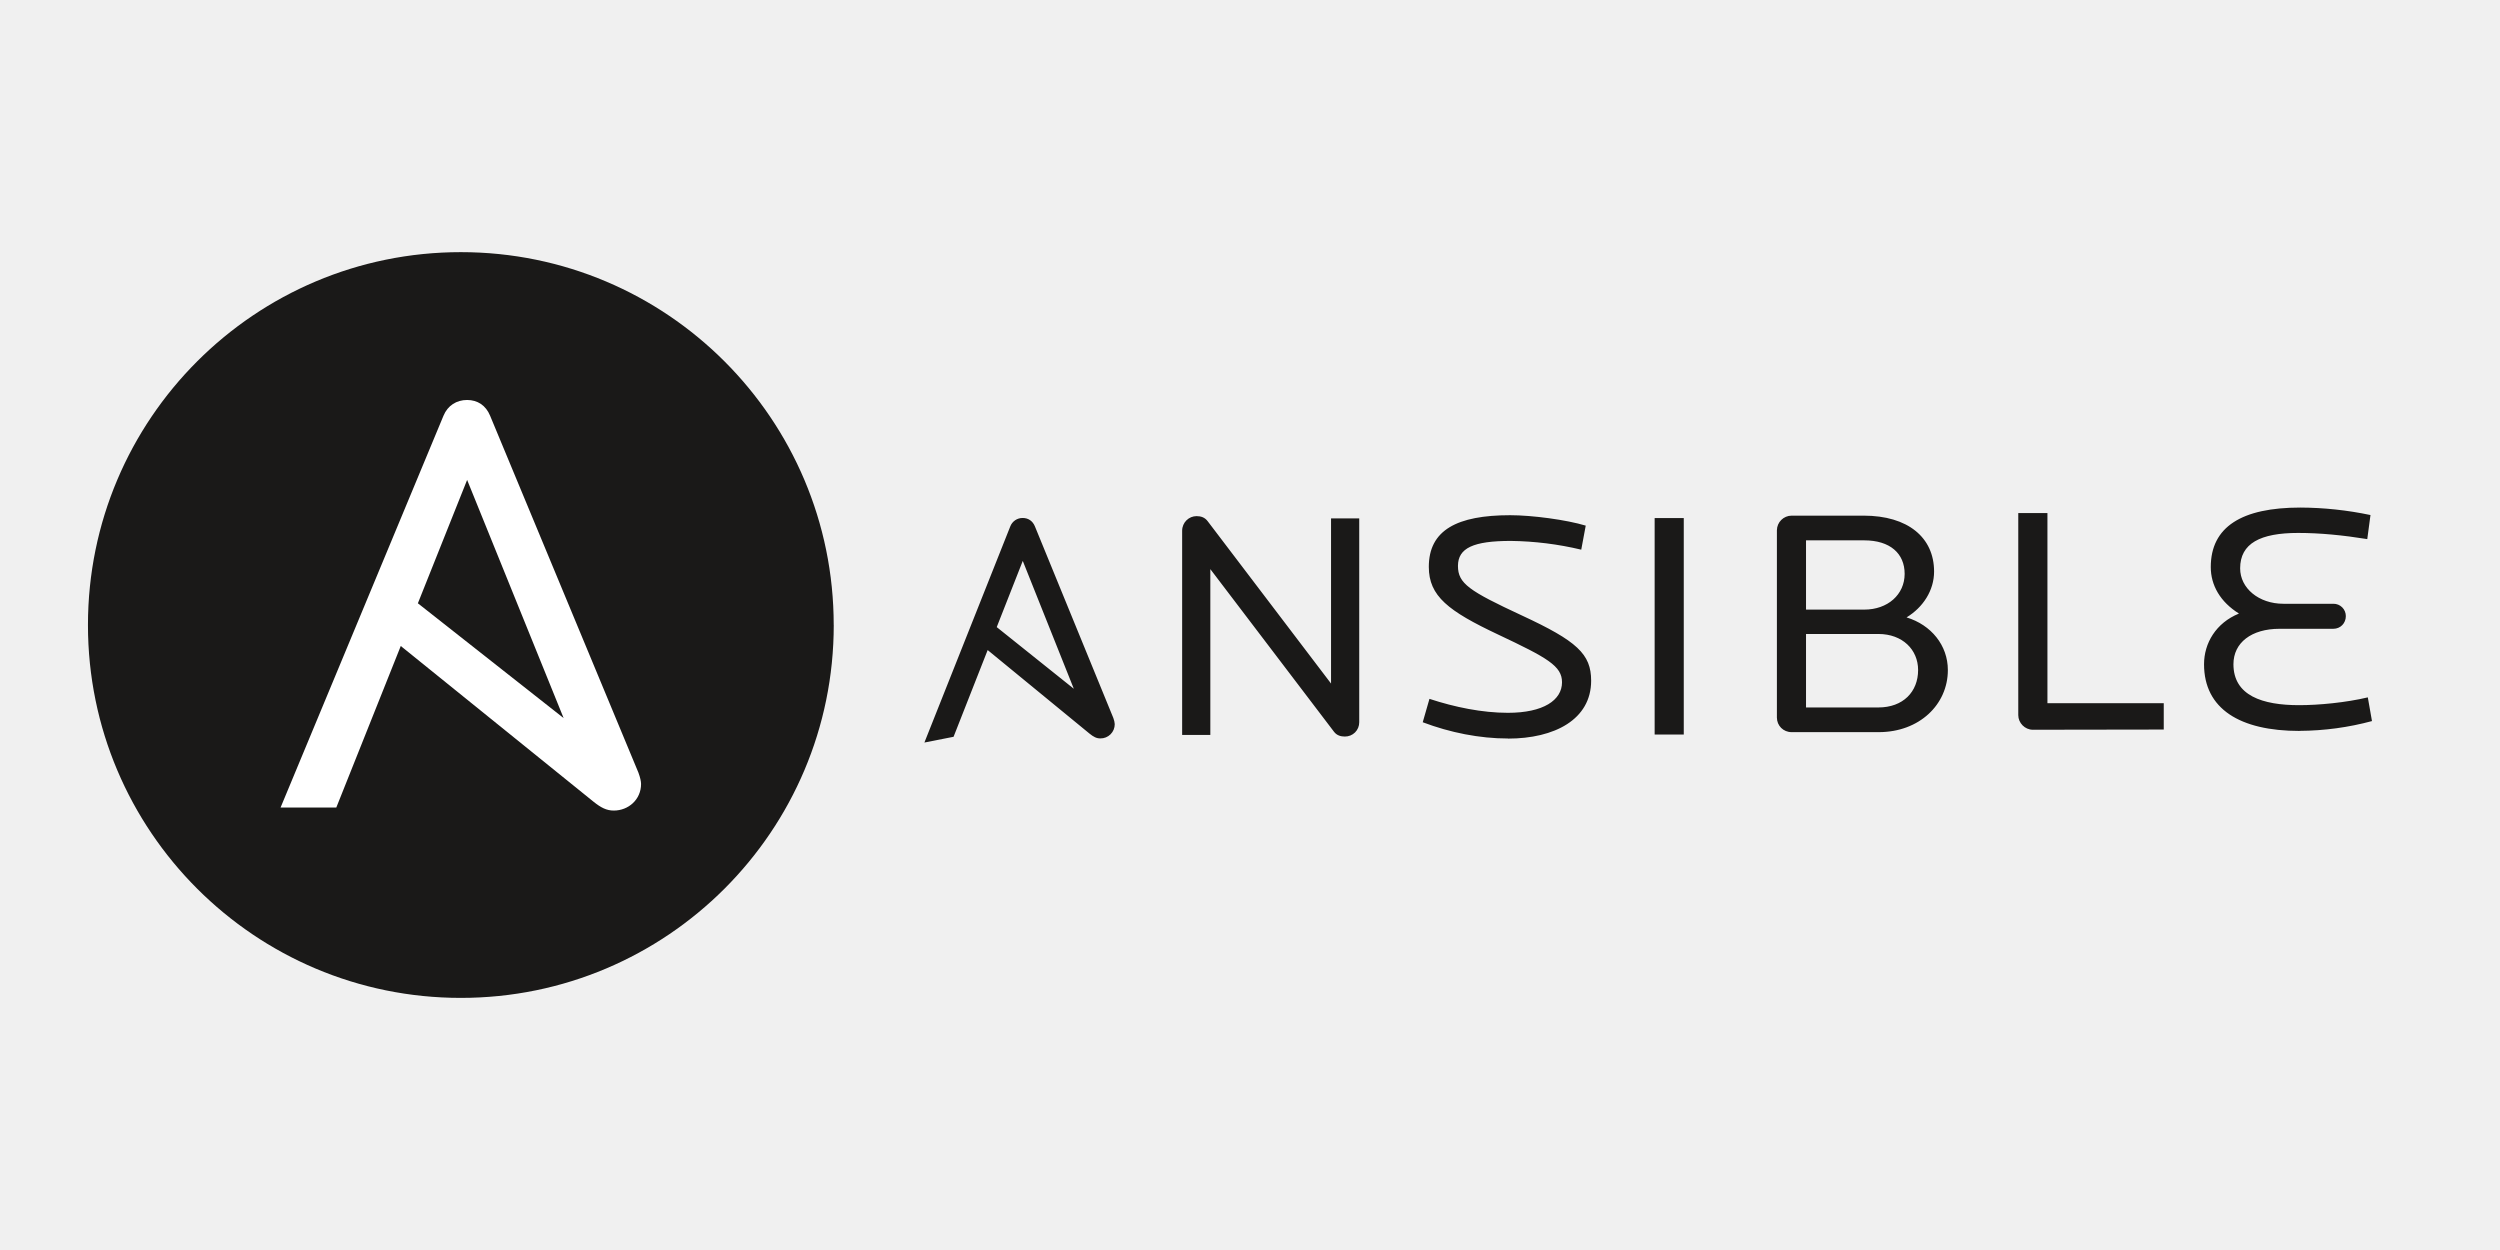
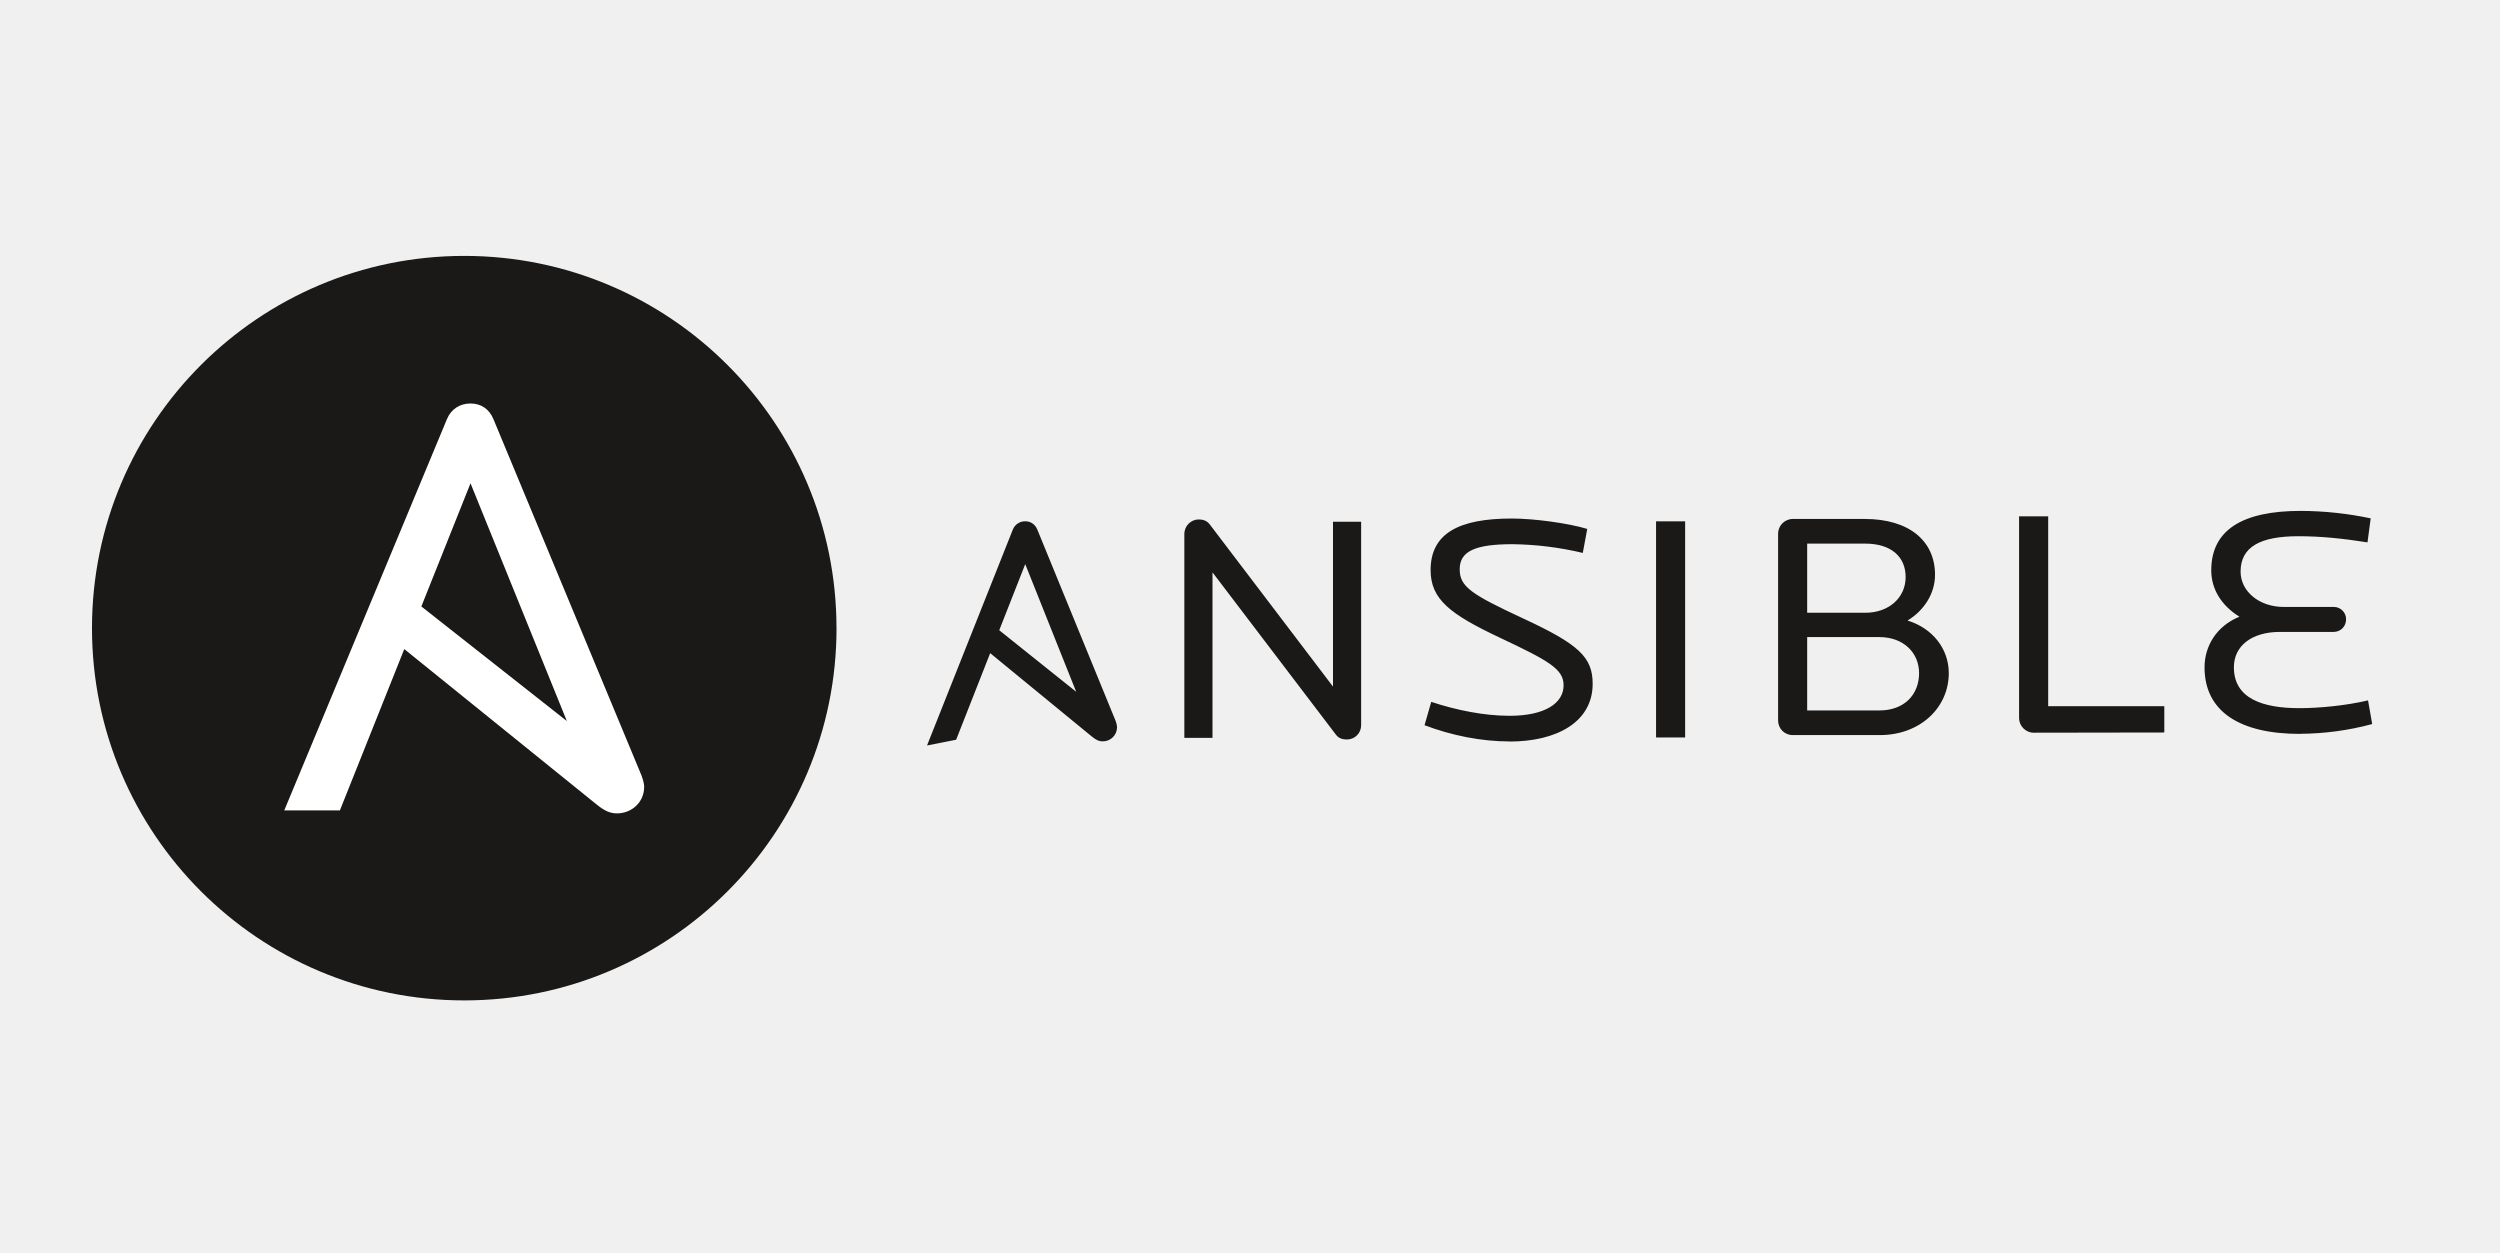
- <svg xmlns="http://www.w3.org/2000/svg" viewBox="-97.62 -147.24 120 60" width="120" height="60">
-   <path d="M-57.6-117.24A17.9 17.9 0 0 1-75.5-99.341c-9.885 0-17.898-8.013-17.898-17.898s8.014-17.898 17.898-17.898 17.898 8.014 17.898 17.9" fill="#1a1918" />
-   <path d="M-75.198-124.204l4.632 11.432-6.996-5.51zm8.228 14.065l-7.125-17.146c-.203-.494-.6-.756-1.104-.756s-.93.262-1.134.756l-7.82 18.807h2.675l3.095-7.754 9.238 7.463c.372.3.64.436.988.436.698 0 1.308-.523 1.308-1.278 0-.123-.044-.318-.122-.528z" fill="#fff" />
-   <path d="M-33.068-111.886c-.185 0-.384-.047-.523-.234l-5.933-7.802v7.958h-1.353v-9.8c0-.4.323-.702.692-.702.215 0 .4.063.538.25l5.917 7.786v-7.927h1.353v9.784a.68.68 0 0 1-.692.687m7.828.094c-1.352 0-2.767-.28-4.088-.78l.323-1.123c1.214.4 2.536.67 3.765.67 1.706 0 2.598-.608 2.598-1.466 0-.78-.692-1.17-3.074-2.294s-3.32-1.84-3.32-3.245c0-1.763 1.352-2.48 3.904-2.48 1.06 0 2.7.22 3.628.5l-.215 1.154a15.41 15.41 0 0 0-3.382-.42c-1.798 0-2.536.343-2.536 1.202 0 .842.538 1.2 3.058 2.372 2.66 1.233 3.335 1.857 3.335 3.137 0 1.857-1.753 2.778-3.996 2.778m7.044-10.587h1.398v10.392h-1.398zm10.74 5.565h-3.474v3.527h3.474c1.183 0 1.906-.75 1.906-1.795 0-.983-.753-1.732-1.906-1.732m-.677-4.494h-2.797v3.324h2.797c1.122 0 1.937-.718 1.937-1.717 0-.983-.707-1.607-1.937-1.607m.692 9.206h-4.18c-.4 0-.707-.312-.707-.702v-8.988a.71.71 0 0 1 .707-.702h3.458c2.12 0 3.38 1.045 3.38 2.684 0 .9-.523 1.716-1.322 2.2 1.184.36 1.983 1.342 1.983 2.528 0 1.654-1.367 2.98-3.32 2.98m7.4-.115c-.384 0-.7-.328-.7-.702v-9.7h1.4v9.128H6.24v1.264zm12.797.057c-2.86 0-4.58-1.06-4.58-3.2 0-1.014.57-1.982 1.676-2.434-.9-.562-1.353-1.358-1.353-2.232 0-1.935 1.492-2.856 4.3-2.856a16.61 16.61 0 0 1 3.366.359l-.154 1.155c-1.168-.187-2.26-.296-3.32-.296-1.814 0-2.782.5-2.782 1.7 0 .952.892 1.7 2.076 1.7h2.398a.59.59 0 0 1 .599.593c0 .343-.26.608-.6.608h-2.582c-1.353 0-2.213.67-2.213 1.7 0 1.513 1.398 1.966 3.15 1.966.953 0 2.244-.124 3.3-.374l.2 1.138a13.61 13.61 0 0 1-3.459.469m-61.303-8.158l2.45 6.138-3.7-2.96zm4.352 7.552l-3.768-9.206c-.108-.265-.323-.406-.584-.406a.63.63 0 0 0-.6.406l-4.122 10.373 1.4-.276 1.637-4.163 4.885 4.007c.197.16.338.234.523.234a.68.68 0 0 0 .691-.687.93.93 0 0 0-.064-.283z" fill="#1a1918" />
+ <svg xmlns="http://www.w3.org/2000/svg" width="599" height="300" overflow="hidden">
+   <defs>
+     <clipPath id="clip0">
+       <rect x="241" y="160" width="599" height="300" />
+     </clipPath>
+     <clipPath id="clip1">
+       <rect x="242" y="161" width="598" height="299" />
+     </clipPath>
+     <clipPath id="clip2">
+       <rect x="242" y="161" width="598" height="299" />
+     </clipPath>
+     <clipPath id="clip3">
+       <rect x="242" y="161" width="598" height="299" />
+     </clipPath>
+   </defs>
+   <g clip-path="url(#clip0)" transform="translate(-241 -160)">
+     <g clip-path="url(#clip1)">
+       <g clip-path="url(#clip2)">
+         <g clip-path="url(#clip3)">
+           <path d="M441.433 310.5C441.43 359.763 401.494 399.697 352.231 399.697 302.971 399.697 263.04 359.765 263.04 310.505 263.04 261.245 302.976 221.313 352.231 221.313 401.487 221.313 441.423 261.25 441.423 310.515" fill="#1A1918" fill-rule="nonzero" fill-opacity="1" />
+           <path d="M353.736 275.796 376.819 332.766 341.956 305.307ZM394.739 345.887 359.233 260.442C358.221 257.981 356.243 256.675 353.731 256.675 351.22 256.675 349.097 257.981 348.08 260.442L309.111 354.164 322.441 354.164 337.864 315.523 383.9 352.714C385.754 354.209 387.09 354.887 388.824 354.887 392.302 354.887 395.342 352.28 395.342 348.518 395.342 347.905 395.123 346.933 394.734 345.887Z" fill="#FFFFFF" fill-rule="nonzero" fill-opacity="1" />
+           <path d="M563.684 337.181C562.762 337.181 561.771 336.947 561.078 336.015L531.512 297.135 531.512 336.792 524.769 336.792 524.769 287.955C524.769 285.962 526.379 284.457 528.218 284.457 529.289 284.457 530.211 284.771 530.899 285.703L560.385 324.503 560.385 285 567.128 285 567.128 333.757C567.147 335.629 565.646 337.162 563.775 337.181 563.743 337.181 563.711 337.181 563.679 337.181M602.689 337.649C595.951 337.649 588.9 336.254 582.317 333.762L583.926 328.166C589.976 330.159 596.564 331.505 602.689 331.505 611.19 331.505 615.635 328.475 615.635 324.199 615.635 320.312 612.187 318.369 600.317 312.767 588.446 307.166 583.772 303.598 583.772 296.596 583.772 287.811 590.509 284.238 603.227 284.238 608.509 284.238 616.682 285.334 621.306 286.729L620.235 292.48C614.712 291.162 609.059 290.46 603.381 290.387 594.421 290.387 590.744 292.097 590.744 296.377 590.744 300.573 593.425 302.357 605.983 308.198 619.238 314.342 622.602 317.452 622.602 323.83 622.602 333.084 613.866 337.674 602.689 337.674M637.791 284.916 644.758 284.916 644.758 336.702 637.791 336.702ZM691.312 312.648 674 312.648 674 330.224 691.312 330.224C697.208 330.224 700.811 326.487 700.811 321.279 700.811 316.38 697.058 312.648 691.312 312.648M687.939 290.253 674 290.253 674 306.817 687.939 306.817C693.53 306.817 697.591 303.239 697.591 298.261 697.591 293.362 694.068 290.253 687.939 290.253M691.387 336.129 670.557 336.129C668.563 336.129 667.034 334.574 667.034 332.631L667.034 287.841C667.055 285.908 668.624 284.351 670.557 284.342L687.789 284.342C698.354 284.342 704.633 289.55 704.633 297.718 704.633 302.203 702.026 306.269 698.045 308.681 703.945 310.475 707.927 315.369 707.927 321.279 707.927 329.521 701.115 336.129 691.382 336.129M728.259 335.556C726.345 335.556 724.77 333.922 724.77 332.058L724.77 283.72 731.747 283.72 731.747 329.207 759.569 329.207 759.569 335.506ZM792.03 335.84C777.778 335.84 769.207 330.558 769.207 319.894 769.207 314.84 772.047 310.017 777.559 307.764 773.074 304.964 770.816 300.997 770.816 296.641 770.816 286.999 778.252 282.409 792.245 282.409 797.882 282.432 803.503 283.032 809.019 284.198L808.251 289.954C802.431 289.022 796.989 288.479 791.707 288.479 782.667 288.479 777.843 290.97 777.843 296.95 777.843 301.694 782.288 305.422 788.188 305.422L800.138 305.422C801.762 305.397 803.098 306.693 803.123 308.317 803.123 308.337 803.123 308.357 803.123 308.377 803.123 310.086 801.828 311.407 800.133 311.407L787.266 311.407C780.524 311.407 776.238 314.746 776.238 319.879 776.238 327.418 783.205 329.676 791.936 329.676 796.685 329.676 803.118 329.058 808.381 327.812L809.377 333.483C803.756 334.999 797.962 335.784 792.14 335.82M486.647 295.166 498.856 325.754 480.418 311.003ZM508.334 332.8 489.557 286.924C489.019 285.603 487.947 284.901 486.647 284.901 485.323 284.877 484.127 285.687 483.657 286.924L463.116 338.616 470.092 337.241 478.25 316.495 502.593 336.463C503.575 337.26 504.278 337.629 505.2 337.629 507.071 337.66 508.613 336.167 508.643 334.296 508.643 334.266 508.644 334.236 508.643 334.206 508.611 333.722 508.504 333.246 508.324 332.795Z" fill="#1A1918" fill-rule="nonzero" fill-opacity="1" />
+         </g>
+       </g>
+     </g>
+   </g>
</svg>
